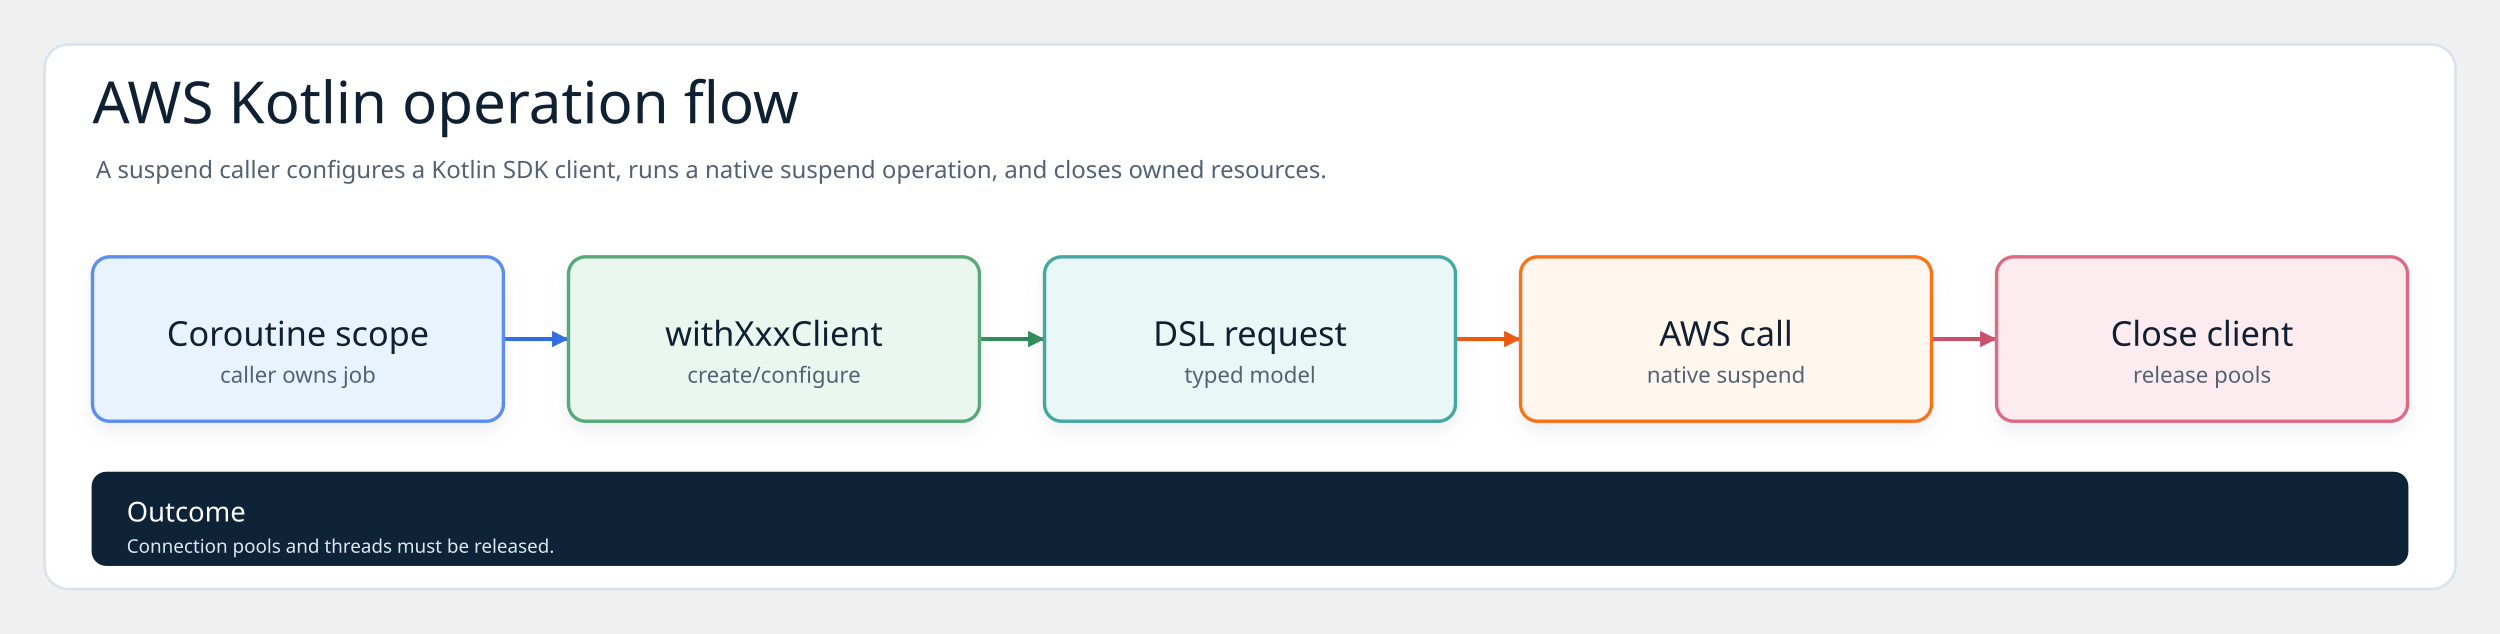
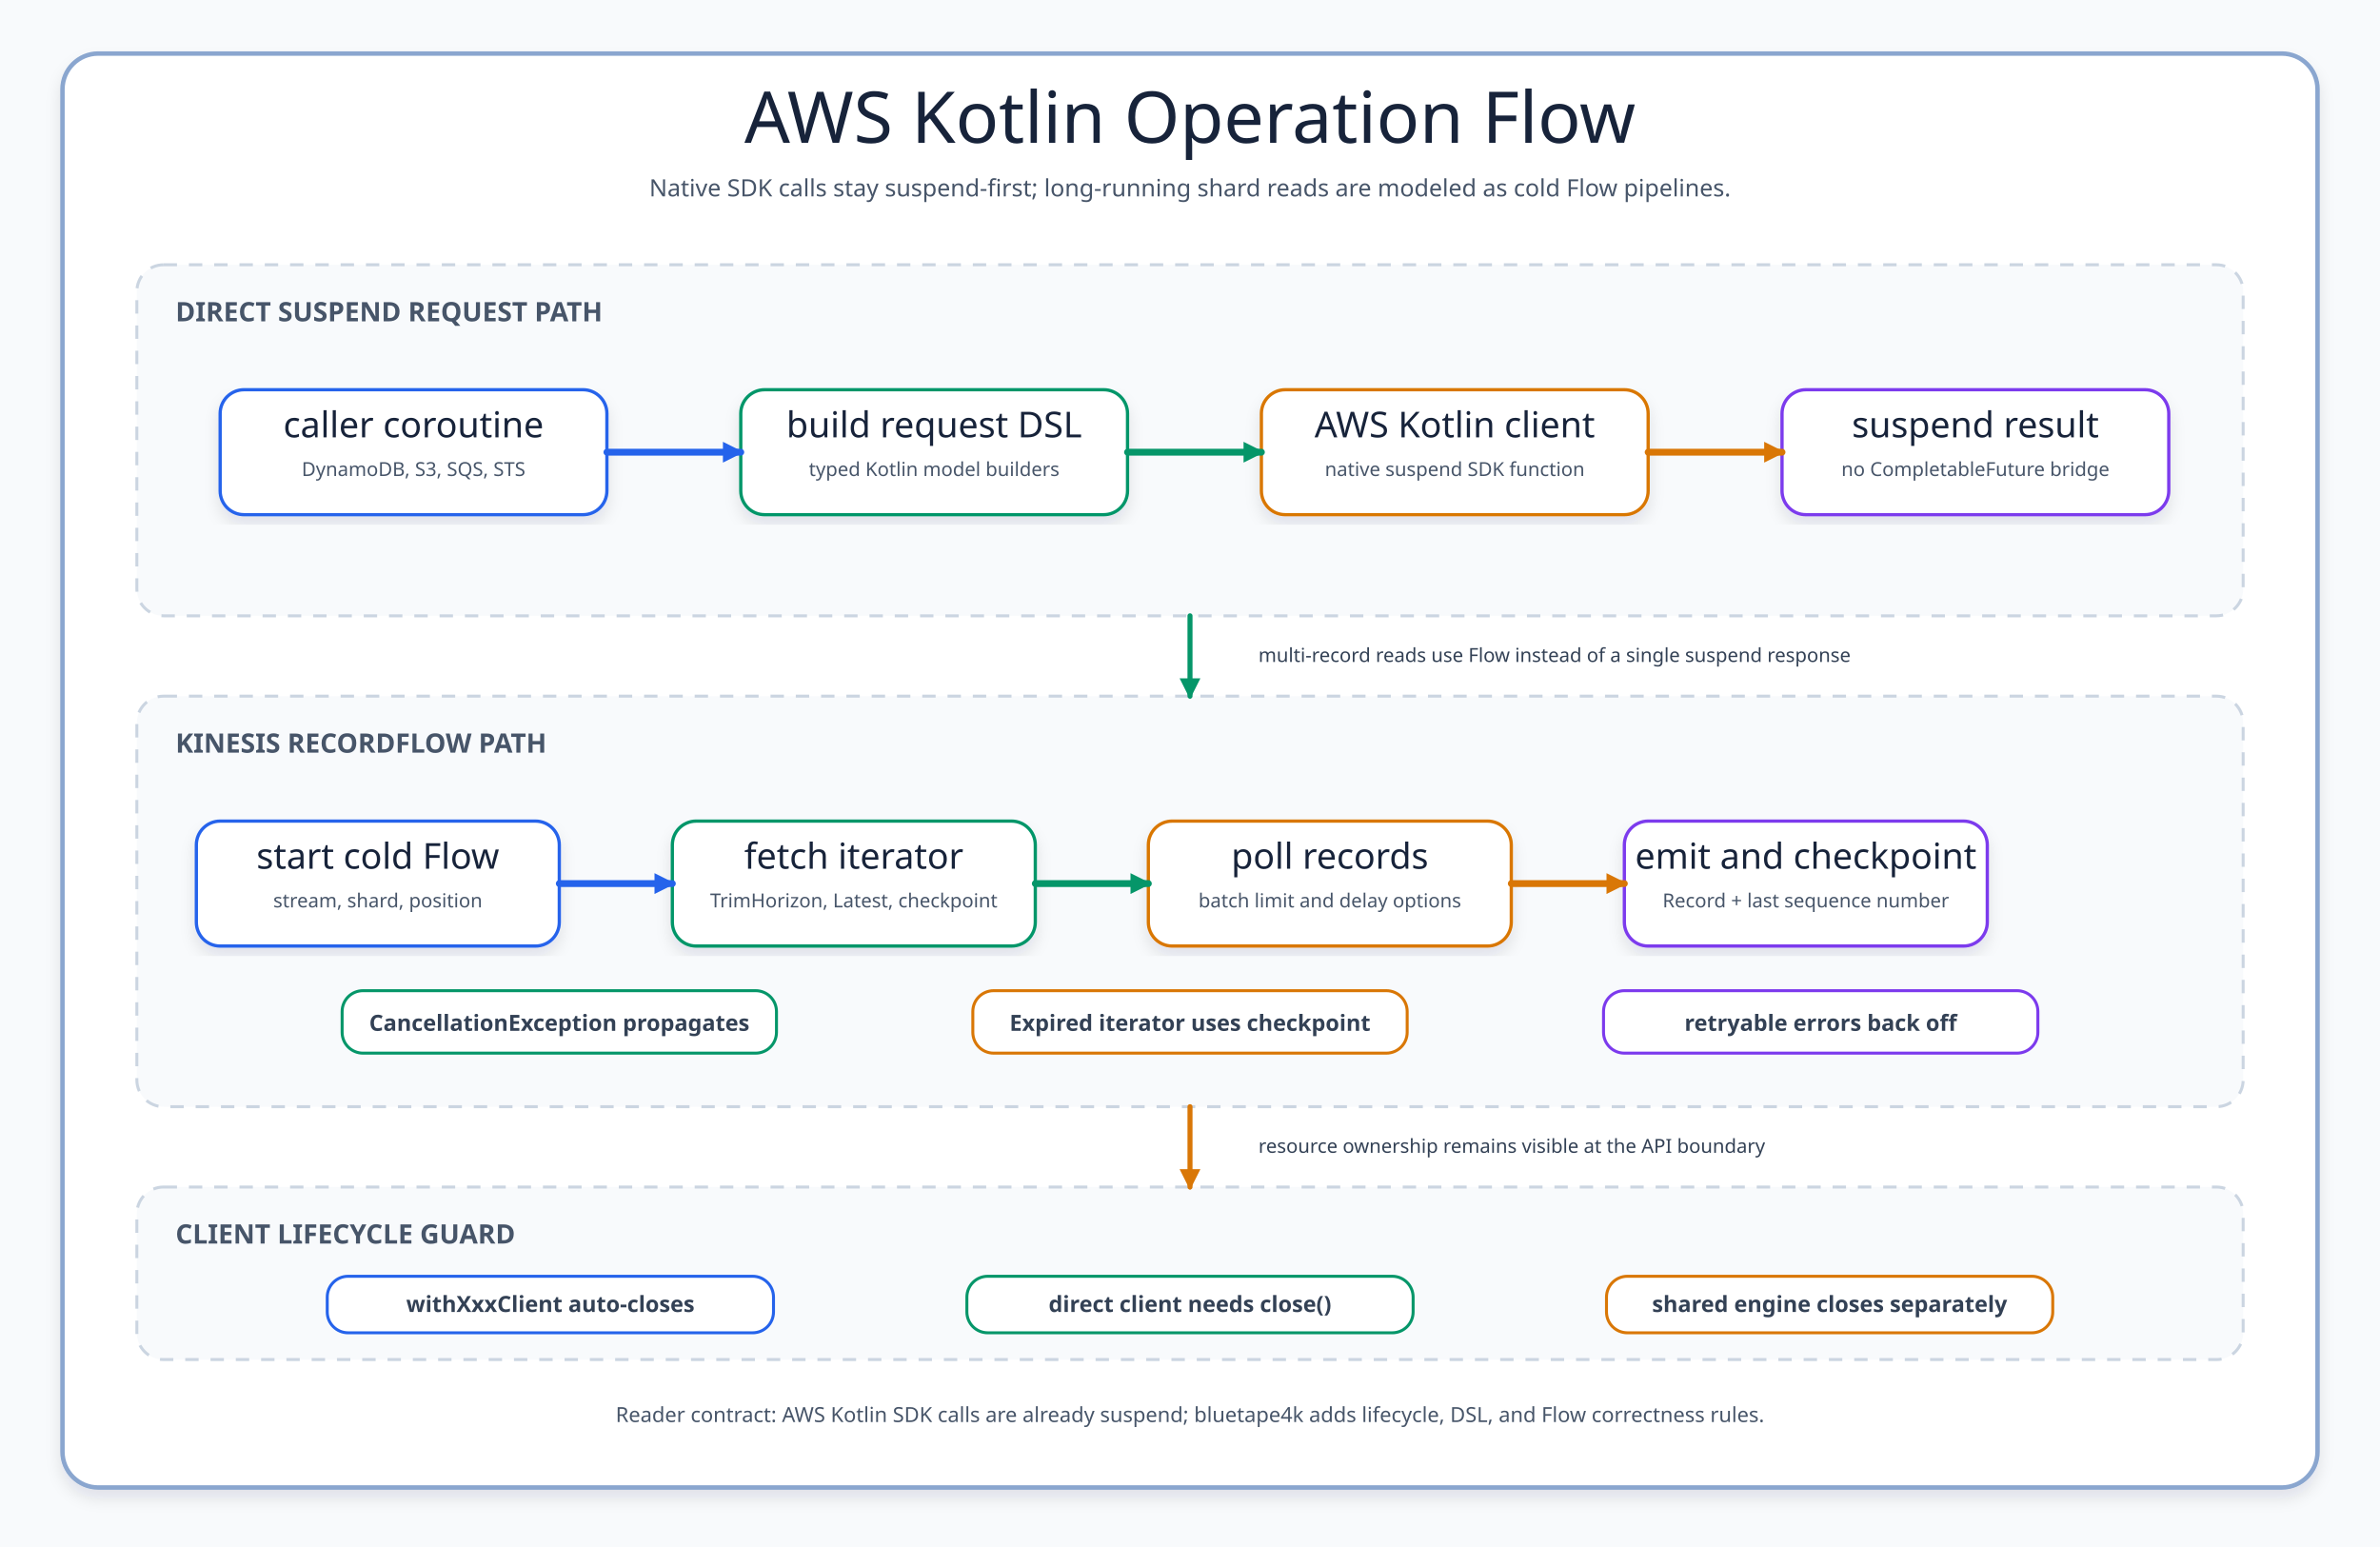
- <svg xmlns="http://www.w3.org/2000/svg" width="1460" height="370" viewBox="0 0 1460 370" role="img" aria-label="AWS Kotlin operation flow">
+ <svg xmlns="http://www.w3.org/2000/svg" width="1600" height="1040" viewBox="0 0 1600 1040" role="img" aria-label="AWS Kotlin operation flow">
  <defs>
-     <filter id="shadow" x="-10%" y="-10%" width="120%" height="130%">
-       <feDropShadow dx="0" dy="5" stdDeviation="5" flood-color="#AAB7C6" flood-opacity="0.20" />
+     <filter id="softShadow" x="-8%" y="-8%" width="116%" height="116%">
+       <feDropShadow dx="0" dy="6" stdDeviation="5" flood-color="#0f172a" flood-opacity="0.10" />
    </filter>
+     <marker id="arrowBlue" markerWidth="14" markerHeight="14" refX="12" refY="7" orient="auto" markerUnits="userSpaceOnUse">
+       <path d="M 0 0 L 14 7 L 0 14 Z" fill="#2563eb" />
+     </marker>
+     <marker id="arrowGreen" markerWidth="14" markerHeight="14" refX="12" refY="7" orient="auto" markerUnits="userSpaceOnUse">
+       <path d="M 0 0 L 14 7 L 0 14 Z" fill="#059669" />
+     </marker>
+     <marker id="arrowAmber" markerWidth="14" markerHeight="14" refX="12" refY="7" orient="auto" markerUnits="userSpaceOnUse">
+       <path d="M 0 0 L 14 7 L 0 14 Z" fill="#d97706" />
+     </marker>
+     <style>
+       svg{font-family:"Architects Daughter","Comic Mono",ui-sans-serif,system-ui,sans-serif}
+       .canvas{fill:#f8fafc}
+       .frame{fill:#ffffff;stroke:#8aa6cf;stroke-width:3;filter:url(#softShadow)}
+       .title{font-family:"Architects Daughter";font-size:48px;fill:#17233a}
+       .subtitle{font-family:"Comic Mono";font-size:16px;fill:#475569}
+       .lane{fill:#f8fafc;stroke:#cbd5e1;stroke-width:2;stroke-dasharray:9 8}
+       .laneTitle{font-family:"Comic Mono";font-size:18px;font-weight:700;fill:#475569}
+       .step{fill:#ffffff;stroke-width:2.2;filter:url(#softShadow)}
+       .stepTitle{font-family:"Architects Daughter";font-size:24px;fill:#17233a}
+       .stepText{font-family:"Comic Mono";font-size:13px;fill:#475569}
+       .note{fill:#ffffff;stroke-width:2}
+       .noteTitle{font-family:"Comic Mono";font-size:15px;font-weight:700;fill:#334155}
+       .route{fill:none;stroke-width:4.6;stroke-linecap:round;stroke-linejoin:round}
+       .routeSmall{fill:none;stroke-width:3.4;stroke-linecap:round;stroke-linejoin:round}
+       .routeText{font-family:"Comic Mono";font-size:13px;fill:#334155}
+       .footerText{font-family:"Comic Mono";font-size:14px;fill:#475569}
+     </style>
  </defs>
-   <style>
-   svg{background:#F5F7FA}
-   .frame{fill:#FFFFFF;stroke:#D9E2EC;stroke-width:1.5}
-   .title{font-family:"Architects Daughter";font-size:34px;fill:#102033}
-   .seqTitle{font-family:"Architects Daughter";font-size:44px;fill:#102033}
-   .seqSubtitle{font-family:"Comic Mono";font-size:16px;fill:#526274}
-   .seqParticipantTitle{font-family:"Architects Daughter";font-size:24px;fill:#102033}
-   .seqParticipantDetail{font-family:"Comic Mono";font-size:13px;fill:#526274}
-   .subtitle,.detail,.tiny,.label{font-family:"Comic Mono";fill:#526274}
-   .subtitle{font-size:14px}
-   .label{font-size:12px;fill:#344456}
-   .card-title{font-family:"Architects Daughter";font-size:20px;fill:#102033}
-   .detail{font-size:13px}
-   .tiny{font-size:10px}
-   .chip{font-family:"Comic Mono";font-size:10px;fill:#243447}
-   .card{stroke-width:2;filter:url(#shadow)}
-   .edge{fill:none;stroke-width:2.4;stroke-linecap:round;stroke-linejoin:round}
-   .seq{fill:none;stroke-width:3;stroke-linecap:round;stroke-linejoin:round}
-   .seqReturn{fill:none;stroke-width:2.7;stroke-linecap:round;stroke-linejoin:round;stroke-dasharray:8 7}
-   .labelPill{fill:#FFFFFF;stroke:#D6E3EF;stroke-width:1.4}
-   .numberBadge{font-family:"Comic Mono";font-size:12px;fill:#FFFFFF}
-   .altBox{fill:#FFFFFF;fill-opacity:.44;stroke:#D6A441;stroke-width:1.8;stroke-dasharray:8 8}
-   .activation{stroke-width:1.4}
-   .footer{fill:#0E2238;stroke:#0E2238}
-   .footer-title{font-family:"Architects Daughter";font-size:16px;fill:#FFFFFF}
-   .footer-detail{font-family:"Comic Mono";font-size:11px;fill:#DDE7F2}
-   .seq-line{stroke:#CBD5E1;stroke-width:1.6;stroke-dasharray:6 8}
-   .bar-label{font-family:"Architects Daughter";font-size:17px;fill:#102033}
- </style>
-   <defs>
-     <marker id="arrow-blue" viewBox="0 0 5 5" markerWidth="5" markerHeight="5" refX="4.5" refY="2.5" orient="auto" markerUnits="strokeWidth">
-       <path d="M 0.5 0.5 L 4.5 2.5 L 0.5 4.5 Z" fill="#2F6DE0" />
-     </marker>
-     <marker id="arrow-green" viewBox="0 0 5 5" markerWidth="5" markerHeight="5" refX="4.5" refY="2.5" orient="auto" markerUnits="strokeWidth">
-       <path d="M 0.5 0.5 L 4.5 2.5 L 0.5 4.5 Z" fill="#2F8B57" />
-     </marker>
-     <marker id="arrow-teal" viewBox="0 0 5 5" markerWidth="5" markerHeight="5" refX="4.5" refY="2.5" orient="auto" markerUnits="strokeWidth">
-       <path d="M 0.5 0.5 L 4.5 2.5 L 0.5 4.5 Z" fill="#168E86" />
-     </marker>
-     <marker id="arrow-amber" viewBox="0 0 5 5" markerWidth="5" markerHeight="5" refX="4.5" refY="2.5" orient="auto" markerUnits="strokeWidth">
-       <path d="M 0.5 0.5 L 4.5 2.5 L 0.5 4.5 Z" fill="#B98518" />
-     </marker>
-     <marker id="arrow-rose" viewBox="0 0 5 5" markerWidth="5" markerHeight="5" refX="4.5" refY="2.5" orient="auto" markerUnits="strokeWidth">
-       <path d="M 0.5 0.5 L 4.5 2.5 L 0.5 4.5 Z" fill="#C74E68" />
-     </marker>
-     <marker id="arrow-violet" viewBox="0 0 5 5" markerWidth="5" markerHeight="5" refX="4.5" refY="2.5" orient="auto" markerUnits="strokeWidth">
-       <path d="M 0.5 0.5 L 4.5 2.5 L 0.5 4.5 Z" fill="#7255C7" />
-     </marker>
-     <marker id="arrow-orange" viewBox="0 0 5 5" markerWidth="5" markerHeight="5" refX="4.5" refY="2.5" orient="auto" markerUnits="strokeWidth">
-       <path d="M 0.5 0.5 L 4.5 2.5 L 0.5 4.5 Z" fill="#EA580C" />
-     </marker>
-     <marker id="arrow-slate" viewBox="0 0 5 5" markerWidth="5" markerHeight="5" refX="4.5" refY="2.5" orient="auto" markerUnits="strokeWidth">
-       <path d="M 0.5 0.5 L 4.5 2.5 L 0.5 4.5 Z" fill="#475569" />
-     </marker>
-   </defs>
-   <rect x="26" y="26" width="1408" height="318" rx="14" class="frame" />
-   <text class="title" x="54" y="72">AWS Kotlin operation flow</text>
-   <text class="subtitle" x="56" y="104">A suspend caller configures a Kotlin SDK client, runs a native suspend operation, and closes owned resources.</text>
-   <g id="routes">
-     <path class="edge" d="M 294.0 198.0 L 332.0 198.0" stroke="#2F6DE0" marker-end="url(#arrow-blue)" />
-     <path class="edge" d="M 572.0 198.0 L 610.0 198.0" stroke="#2F8B57" marker-end="url(#arrow-green)" />
-     <path class="edge" d="M 850.0 198.0 L 888.0 198.0" stroke="#EA580C" marker-end="url(#arrow-orange)" />
-     <path class="edge" d="M 1128.0 198.0 L 1166.0 198.0" stroke="#C74E68" marker-end="url(#arrow-rose)" />
+   <rect class="canvas" width="1600" height="1040" />
+   <rect class="frame" x="42" y="36" width="1516" height="964" rx="24" />
+   <text class="title" x="800" y="96" text-anchor="middle">AWS Kotlin Operation Flow</text>
+   <text class="subtitle" x="800" y="132" text-anchor="middle">Native SDK calls stay suspend-first; long-running shard reads are modeled as cold Flow pipelines.</text>
+   <g id="request">
+     <rect class="lane" x="92" y="178" width="1416" height="236" rx="18" />
+     <text class="laneTitle" x="118" y="216">DIRECT SUSPEND REQUEST PATH</text>
+     <rect class="step" x="148" y="262" width="260" height="84" rx="16" stroke="#2563eb" />
+     <text class="stepTitle" x="278" y="294" text-anchor="middle">caller coroutine</text>
+     <text class="stepText" x="278" y="320" text-anchor="middle">DynamoDB, S3, SQS, STS</text>
+     <rect class="step" x="498" y="262" width="260" height="84" rx="16" stroke="#059669" />
+     <text class="stepTitle" x="628" y="294" text-anchor="middle">build request DSL</text>
+     <text class="stepText" x="628" y="320" text-anchor="middle">typed Kotlin model builders</text>
+     <rect class="step" x="848" y="262" width="260" height="84" rx="16" stroke="#d97706" />
+     <text class="stepTitle" x="978" y="294" text-anchor="middle">AWS Kotlin client</text>
+     <text class="stepText" x="978" y="320" text-anchor="middle">native suspend SDK function</text>
+     <rect class="step" x="1198" y="262" width="260" height="84" rx="16" stroke="#7c3aed" />
+     <text class="stepTitle" x="1328" y="294" text-anchor="middle">suspend result</text>
+     <text class="stepText" x="1328" y="320" text-anchor="middle">no CompletableFuture bridge</text>
+     <path class="route" d="M 408 304 L 498 304" stroke="#2563eb" marker-end="url(#arrowBlue)" />
+     <path class="route" d="M 758 304 L 848 304" stroke="#059669" marker-end="url(#arrowGreen)" />
+     <path class="route" d="M 1108 304 L 1198 304" stroke="#d97706" marker-end="url(#arrowAmber)" />
  </g>
-   <g id="scope">
-     <rect class="card" x="54.0" y="150.0" width="240.0" height="96.0" rx="10" fill="#E8F3FF" stroke="#5B8DEF" />
-     <text class="card-title" x="174.0" y="195.0" text-anchor="middle" dominant-baseline="middle">Coroutine scope</text>
-     <text class="detail" x="174.0" y="219.0" text-anchor="middle" dominant-baseline="middle">caller owns job</text>
+   <g id="flow">
+     <rect class="lane" x="92" y="468" width="1416" height="276" rx="18" />
+     <text class="laneTitle" x="118" y="506">KINESIS RECORDFLOW PATH</text>
+     <rect class="step" x="132" y="552" width="244" height="84" rx="16" stroke="#2563eb" />
+     <text class="stepTitle" x="254" y="584" text-anchor="middle">start cold Flow</text>
+     <text class="stepText" x="254" y="610" text-anchor="middle">stream, shard, position</text>
+     <rect class="step" x="452" y="552" width="244" height="84" rx="16" stroke="#059669" />
+     <text class="stepTitle" x="574" y="584" text-anchor="middle">fetch iterator</text>
+     <text class="stepText" x="574" y="610" text-anchor="middle">TrimHorizon, Latest, checkpoint</text>
+     <rect class="step" x="772" y="552" width="244" height="84" rx="16" stroke="#d97706" />
+     <text class="stepTitle" x="894" y="584" text-anchor="middle">poll records</text>
+     <text class="stepText" x="894" y="610" text-anchor="middle">batch limit and delay options</text>
+     <rect class="step" x="1092" y="552" width="244" height="84" rx="16" stroke="#7c3aed" />
+     <text class="stepTitle" x="1214" y="584" text-anchor="middle">emit and checkpoint</text>
+     <text class="stepText" x="1214" y="610" text-anchor="middle">Record + last sequence number</text>
+     <path class="route" d="M 376 594 L 452 594" stroke="#2563eb" marker-end="url(#arrowBlue)" />
+     <path class="route" d="M 696 594 L 772 594" stroke="#059669" marker-end="url(#arrowGreen)" />
+     <path class="route" d="M 1016 594 L 1092 594" stroke="#d97706" marker-end="url(#arrowAmber)" />
+     <rect class="note" x="230" y="666" width="292" height="42" rx="14" stroke="#059669" />
+     <text class="noteTitle" x="376" y="693" text-anchor="middle">CancellationException propagates</text>
+     <rect class="note" x="654" y="666" width="292" height="42" rx="14" stroke="#d97706" />
+     <text class="noteTitle" x="800" y="693" text-anchor="middle">Expired iterator uses checkpoint</text>
+     <rect class="note" x="1078" y="666" width="292" height="42" rx="14" stroke="#7c3aed" />
+     <text class="noteTitle" x="1224" y="693" text-anchor="middle">retryable errors back off</text>
  </g>
-   <g id="client">
-     <rect class="card" x="332.0" y="150.0" width="240.0" height="96.0" rx="10" fill="#EAF7EF" stroke="#58A978" />
-     <text class="card-title" x="452.0" y="195.0" text-anchor="middle" dominant-baseline="middle">withXxxClient</text>
-     <text class="detail" x="452.0" y="219.0" text-anchor="middle" dominant-baseline="middle">create/configure</text>
+   <g id="lifecycle">
+     <rect class="lane" x="92" y="798" width="1416" height="116" rx="18" />
+     <text class="laneTitle" x="118" y="836">CLIENT LIFECYCLE GUARD</text>
+     <rect class="note" x="220" y="858" width="300" height="38" rx="14" stroke="#2563eb" />
+     <text class="noteTitle" x="370" y="882" text-anchor="middle">withXxxClient auto-closes</text>
+     <rect class="note" x="650" y="858" width="300" height="38" rx="14" stroke="#059669" />
+     <text class="noteTitle" x="800" y="882" text-anchor="middle">direct client needs close()</text>
+     <rect class="note" x="1080" y="858" width="300" height="38" rx="14" stroke="#d97706" />
+     <text class="noteTitle" x="1230" y="882" text-anchor="middle">shared engine closes separately</text>
  </g>
-   <g id="request">
-     <rect class="card" x="610.0" y="150.0" width="240.0" height="96.0" rx="10" fill="#E9F7F6" stroke="#45A7A1" />
-     <text class="card-title" x="730.0" y="195.0" text-anchor="middle" dominant-baseline="middle">DSL request</text>
-     <text class="detail" x="730.0" y="219.0" text-anchor="middle" dominant-baseline="middle">typed model</text>
-   </g>
-   <g id="service">
-     <rect class="card" x="888.0" y="150.0" width="240.0" height="96.0" rx="10" fill="#FFF7ED" stroke="#F97316" />
-     <text class="card-title" x="1008.0" y="195.0" text-anchor="middle" dominant-baseline="middle">AWS call</text>
-     <text class="detail" x="1008.0" y="219.0" text-anchor="middle" dominant-baseline="middle">native suspend</text>
-   </g>
-   <g id="close">
-     <rect class="card" x="1166.0" y="150.0" width="240.0" height="96.0" rx="10" fill="#FDECEF" stroke="#DC6B82" />
-     <text class="card-title" x="1286.0" y="195.0" text-anchor="middle" dominant-baseline="middle">Close client</text>
-     <text class="detail" x="1286.0" y="219.0" text-anchor="middle" dominant-baseline="middle">release pools</text>
-   </g>
-   <rect class="footer" x="54" y="276" width="1352" height="54" rx="8" />
-   <text class="footer-title" x="74" y="299" dominant-baseline="middle">Outcome</text>
-   <text class="footer-detail" x="74" y="319" dominant-baseline="middle">Connection pools and threads must be released.</text>
+   <path class="routeSmall" d="M 800 414 L 800 468" stroke="#059669" marker-end="url(#arrowGreen)" />
+   <text class="routeText" x="846" y="445">multi-record reads use Flow instead of a single suspend response</text>
+   <path class="routeSmall" d="M 800 744 L 800 798" stroke="#d97706" marker-end="url(#arrowAmber)" />
+   <text class="routeText" x="846" y="775">resource ownership remains visible at the API boundary</text>
+   <text class="footerText" x="800" y="956" text-anchor="middle">Reader contract: AWS Kotlin SDK calls are already suspend; bluetape4k adds lifecycle, DSL, and Flow correctness rules.</text>
</svg>
